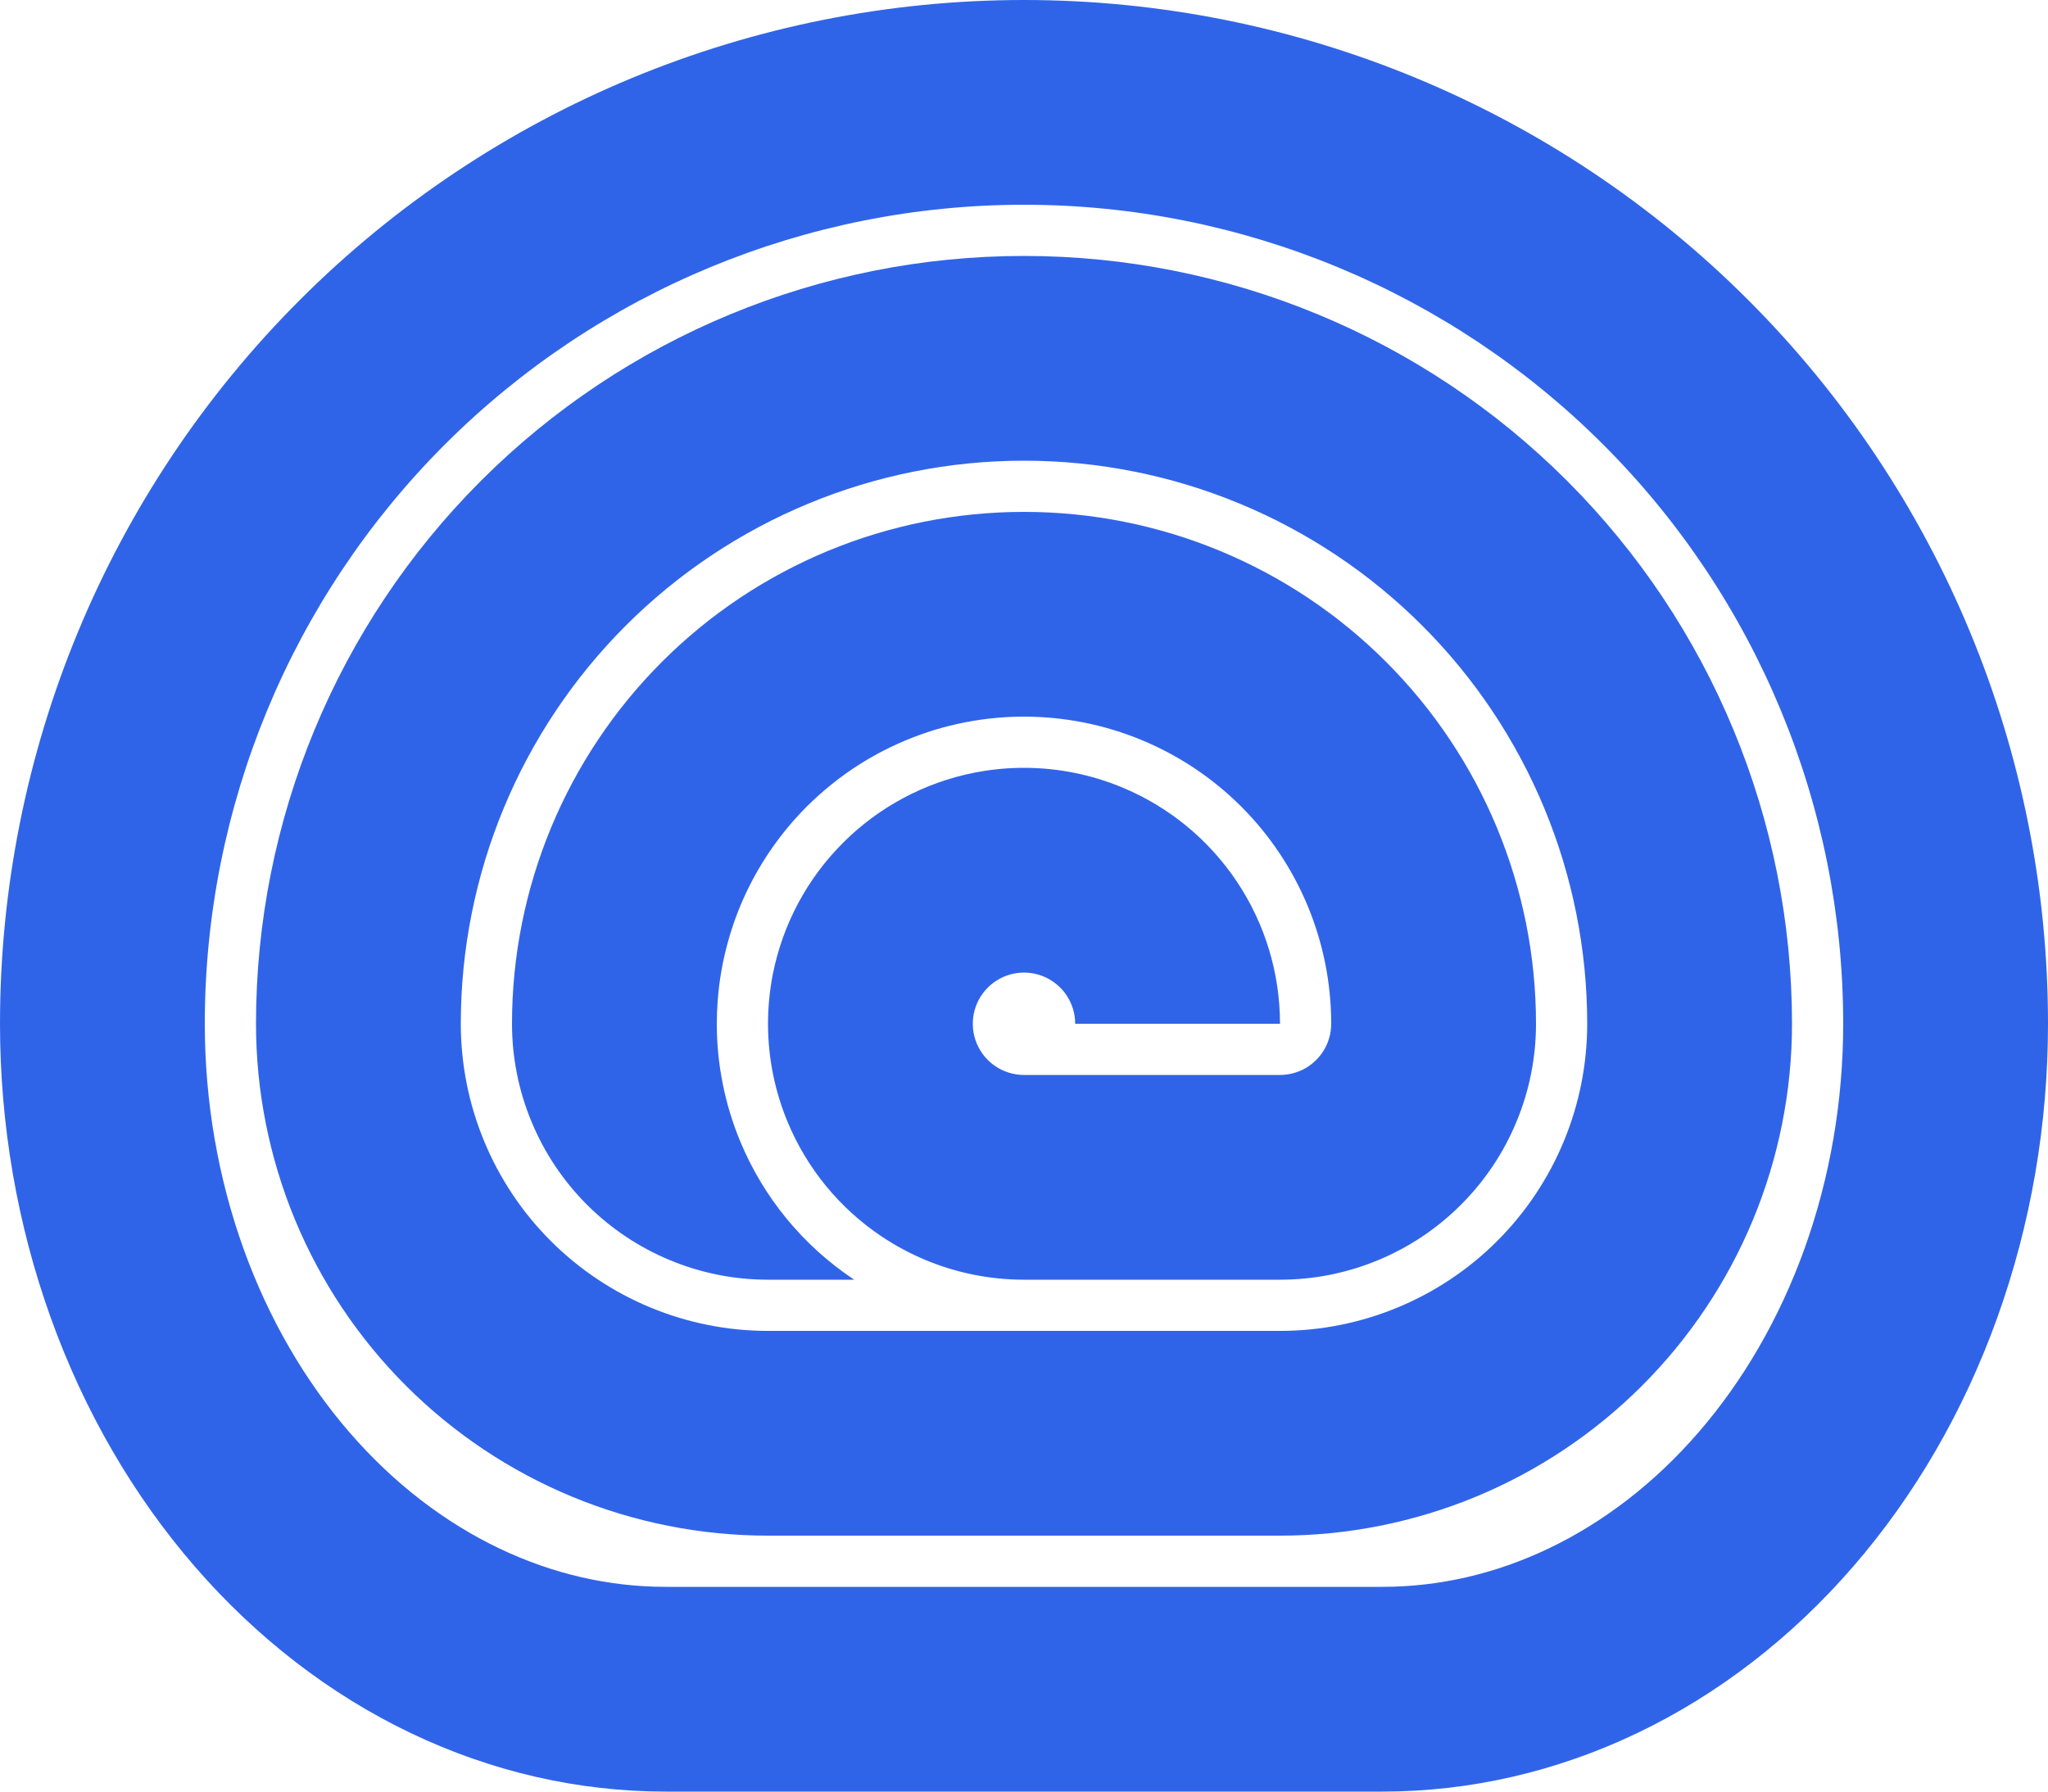
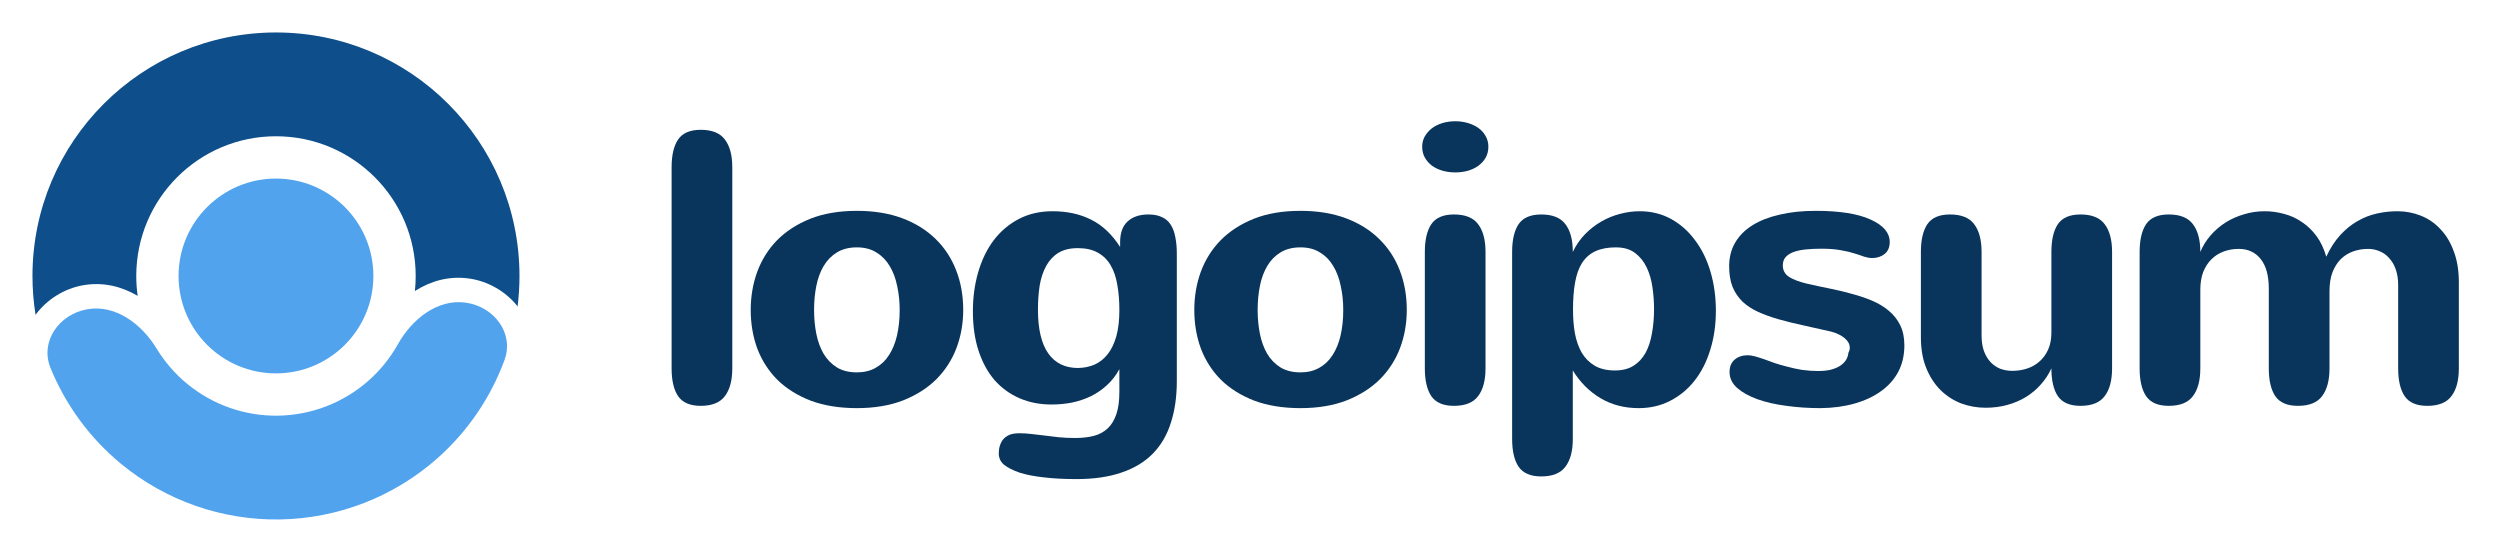
- <svg xmlns="http://www.w3.org/2000/svg" id="logo-83" width="40" height="35" viewBox="0 0 40 35" fill="none">
-   <path class="ccustom" fill-rule="evenodd" clip-rule="evenodd" d="M25 30C26.313 30 27.614 29.741 28.827 29.239C30.04 28.736 31.142 28 32.071 27.071C33 26.142 33.736 25.04 34.239 23.827C34.741 22.614 35 21.313 35 20C35 16.022 33.42 12.206 30.607 9.393C27.794 6.58 23.978 5 20 5C16.022 5 12.206 6.58 9.393 9.393C6.58 12.206 5 16.022 5 20C5 21.313 5.259 22.614 5.761 23.827C6.264 25.04 7 26.142 7.929 27.071C8.858 28 9.96 28.736 11.173 29.239C12.386 29.741 13.687 30 15 30H25ZM20 9C17.083 9 14.285 10.159 12.222 12.222C10.159 14.285 9 17.083 9 20C9 20.788 9.155 21.568 9.457 22.296C9.758 23.024 10.2 23.686 10.757 24.243C11.315 24.8 11.976 25.242 12.704 25.543C13.432 25.845 14.212 26 15 26H25C25.788 26 26.568 25.845 27.296 25.543C28.024 25.242 28.686 24.8 29.243 24.243C29.8 23.686 30.242 23.024 30.543 22.296C30.845 21.568 31 20.788 31 20C31 17.083 29.841 14.285 27.778 12.222C25.715 10.159 22.917 9 20 9Z" fill="#3064E8" />
-   <path class="ccustom" fill-rule="evenodd" clip-rule="evenodd" d="M13 35C11.293 35 9.602 34.612 8.025 33.858C6.448 33.104 5.015 32 3.808 30.607C2.6 29.214 1.643 27.56 0.99 25.74C0.336 23.92 0 21.97 0 20C0 14.696 2.107 9.609 5.858 5.858C9.609 2.107 14.696 0 20 0C25.304 0 30.391 2.107 34.142 5.858C37.893 9.609 40 14.696 40 20C40 21.97 39.664 23.92 39.01 25.74C38.357 27.56 37.4 29.214 36.192 30.607C34.985 32 33.552 33.104 31.975 33.858C30.398 34.612 28.707 35 27 35H13ZM8.686 8.686C11.687 5.686 15.757 4 20 4C24.244 4 28.313 5.686 31.314 8.686C34.314 11.687 36 15.757 36 20C36 21.518 35.74 23.011 35.246 24.389C34.751 25.767 34.038 26.985 33.17 27.987C32.303 28.987 31.305 29.745 30.25 30.249C29.198 30.752 28.096 31 27 31H13C11.904 31 10.802 30.752 9.75 30.249C8.695 29.745 7.697 28.987 6.83 27.987C5.962 26.985 5.249 25.767 4.754 24.389C4.26 23.011 4 21.518 4 20C4 15.757 5.686 11.687 8.686 8.686Z" fill="#3064E8" />
-   <path class="ccustom" d="M25 25H19.996C19.66 25 19.326 24.965 19 24.899C18.368 24.77 17.764 24.519 17.222 24.157C16.4 23.608 15.759 22.827 15.381 21.913C15.258 21.617 15.165 21.311 15.101 21C14.969 20.352 14.966 19.68 15.096 19.024C15.289 18.055 15.765 17.164 16.465 16.465C17.164 15.765 18.055 15.289 19.024 15.096C19.055 15.09 19.085 15.084 19.116 15.079C19.409 15.026 19.705 15 20 15C20.654 15 21.304 15.128 21.913 15.381C22.827 15.759 23.608 16.4 24.157 17.222C24.707 18.044 25 19.011 25 20H21C21 19.802 20.941 19.609 20.831 19.444C20.722 19.28 20.565 19.152 20.383 19.076C20.2 19 19.999 18.981 19.805 19.019C19.611 19.058 19.433 19.153 19.293 19.293C19.153 19.433 19.058 19.611 19.019 19.805C18.981 19.999 19 20.2 19.076 20.383C19.152 20.565 19.28 20.722 19.444 20.831C19.609 20.941 19.802 21 20 21H25C25.131 21 25.261 20.974 25.383 20.924C25.504 20.874 25.614 20.8 25.707 20.707C25.8 20.614 25.874 20.504 25.924 20.383C25.974 20.261 26 20.131 26 20C26 18.409 25.368 16.883 24.243 15.757C23.117 14.632 21.591 14 20 14C19.827 14 19.656 14.007 19.485 14.022C19.066 14.058 18.654 14.138 18.255 14.259C17.863 14.379 17.484 14.538 17.124 14.734C16.712 14.959 16.326 15.233 15.973 15.552C15.9 15.619 15.828 15.687 15.757 15.757C15.265 16.25 14.867 16.819 14.575 17.436C14.429 17.745 14.31 18.066 14.219 18.396C14.114 18.772 14.046 19.16 14.017 19.554C14.006 19.702 14 19.851 14 20C14 20.784 14.154 21.565 14.457 22.296C14.911 23.392 15.68 24.329 16.667 24.989C16.672 24.993 16.678 24.996 16.683 25H15C14.343 25 13.693 24.871 13.087 24.619C12.48 24.368 11.929 24 11.464 23.535C11 23.071 10.632 22.52 10.381 21.913C10.129 21.307 10 20.657 10 20C10 17.348 11.054 14.804 12.929 12.929C14.804 11.054 17.348 10 20 10C22.652 10 25.196 11.054 27.071 12.929C28.946 14.804 30 17.348 30 20C30 20.657 29.871 21.307 29.619 21.913C29.368 22.52 29 23.071 28.535 23.535C28.071 24 27.52 24.368 26.913 24.619C26.307 24.871 25.657 25 25 25Z" fill="#3064E8" />
+ <svg xmlns="http://www.w3.org/2000/svg" id="logo-27" width="154" height="34" viewBox="0 0 154 34" fill="none">
+   <path d="M45.109 22.691C45.109 23.434 44.957 24.004 44.652 24.402C44.355 24.801 43.859 25 43.164 25C42.508 25 42.043 24.801 41.77 24.402C41.504 24.004 41.371 23.434 41.371 22.691V10.305C41.371 9.562 41.504 8.992 41.77 8.594C42.043 8.195 42.508 7.996 43.164 7.996C43.859 7.996 44.355 8.195 44.652 8.594C44.957 8.992 45.109 9.562 45.109 10.305V22.691Z" class="cneutral" fill="#09355D" />
+   <path d="M46.244 19.094C46.244 18.266 46.377 17.484 46.643 16.75C46.916 16.008 47.322 15.359 47.861 14.805C48.408 14.25 49.088 13.809 49.901 13.48C50.721 13.152 51.682 12.988 52.783 12.988C53.838 12.988 54.772 13.141 55.584 13.445C56.397 13.75 57.08 14.176 57.635 14.723C58.19 15.262 58.611 15.906 58.901 16.656C59.19 17.398 59.334 18.211 59.334 19.094C59.334 19.914 59.197 20.691 58.924 21.426C58.651 22.152 58.24 22.793 57.693 23.348C57.147 23.895 56.463 24.332 55.643 24.66C54.822 24.98 53.869 25.141 52.783 25.141C51.713 25.141 50.768 24.988 49.947 24.684C49.135 24.371 48.451 23.945 47.897 23.406C47.35 22.859 46.936 22.219 46.654 21.484C46.381 20.742 46.244 19.945 46.244 19.094ZM50.147 19.094C50.147 19.609 50.193 20.102 50.287 20.57C50.381 21.031 50.529 21.438 50.733 21.789C50.943 22.141 51.217 22.422 51.553 22.633C51.889 22.836 52.299 22.938 52.783 22.938C53.229 22.938 53.615 22.844 53.943 22.656C54.279 22.469 54.553 22.207 54.764 21.871C54.983 21.535 55.147 21.133 55.256 20.664C55.365 20.188 55.42 19.664 55.42 19.094C55.42 18.578 55.369 18.09 55.268 17.629C55.174 17.16 55.022 16.75 54.811 16.398C54.6 16.039 54.326 15.758 53.99 15.555C53.662 15.344 53.26 15.238 52.783 15.238C52.307 15.238 51.901 15.34 51.565 15.543C51.229 15.746 50.955 16.023 50.744 16.375C50.533 16.727 50.381 17.137 50.287 17.605C50.193 18.074 50.147 18.57 50.147 19.094Z" class="cneutral" fill="#09355D" />
+   <path d="M68.953 22.738C68.742 23.129 68.484 23.461 68.18 23.734C67.883 24.008 67.551 24.234 67.184 24.414C66.824 24.586 66.438 24.715 66.024 24.801C65.617 24.879 65.199 24.918 64.77 24.918C64.051 24.918 63.395 24.789 62.801 24.531C62.207 24.273 61.696 23.902 61.266 23.418C60.844 22.926 60.516 22.324 60.281 21.613C60.047 20.902 59.93 20.09 59.93 19.176C59.93 18.316 60.039 17.512 60.258 16.762C60.477 16.012 60.793 15.359 61.207 14.805C61.629 14.25 62.145 13.812 62.754 13.492C63.363 13.172 64.059 13.012 64.84 13.012C65.731 13.012 66.52 13.184 67.207 13.527C67.903 13.871 68.5 14.434 69 15.215V14.91C69 14.348 69.153 13.926 69.457 13.645C69.77 13.355 70.199 13.211 70.746 13.211C71.074 13.211 71.352 13.266 71.578 13.375C71.805 13.477 71.984 13.633 72.117 13.844C72.25 14.047 72.344 14.301 72.399 14.605C72.461 14.902 72.492 15.242 72.492 15.625V23.477C72.492 24.43 72.371 25.281 72.129 26.031C71.895 26.781 71.528 27.414 71.028 27.93C70.528 28.445 69.887 28.836 69.106 29.102C68.324 29.375 67.395 29.512 66.317 29.512C65.559 29.512 64.887 29.477 64.301 29.406C63.723 29.344 63.223 29.246 62.801 29.113C62.379 28.965 62.059 28.801 61.84 28.621C61.629 28.441 61.524 28.207 61.524 27.918C61.524 27.754 61.547 27.598 61.594 27.449C61.641 27.301 61.711 27.168 61.805 27.051C61.906 26.941 62.035 26.852 62.192 26.781C62.356 26.719 62.555 26.688 62.789 26.688C63.039 26.688 63.289 26.703 63.539 26.734C63.797 26.766 64.063 26.797 64.336 26.828C64.617 26.867 64.91 26.902 65.215 26.934C65.528 26.965 65.863 26.98 66.223 26.98C66.653 26.98 67.035 26.938 67.371 26.852C67.707 26.766 67.992 26.613 68.227 26.395C68.461 26.176 68.641 25.883 68.766 25.516C68.891 25.156 68.953 24.695 68.953 24.133V22.738ZM68.953 19.094C68.953 18.523 68.91 18.004 68.824 17.535C68.746 17.066 68.609 16.668 68.414 16.34C68.219 16.004 67.957 15.746 67.629 15.566C67.301 15.379 66.891 15.285 66.399 15.285C65.914 15.285 65.512 15.383 65.192 15.578C64.879 15.773 64.629 16.043 64.442 16.387C64.254 16.73 64.121 17.133 64.043 17.594C63.973 18.055 63.938 18.547 63.938 19.07C63.938 20.266 64.149 21.164 64.57 21.766C64.992 22.367 65.606 22.668 66.41 22.668C66.785 22.66 67.125 22.59 67.43 22.457C67.742 22.316 68.012 22.102 68.238 21.812C68.465 21.523 68.641 21.156 68.766 20.711C68.891 20.266 68.953 19.727 68.953 19.094Z" class="cneutral" fill="#09355D" />
+   <path d="M73.569 19.094C73.569 18.266 73.701 17.484 73.967 16.75C74.24 16.008 74.647 15.359 75.186 14.805C75.733 14.25 76.412 13.809 77.225 13.48C78.045 13.152 79.006 12.988 80.108 12.988C81.162 12.988 82.096 13.141 82.908 13.445C83.721 13.75 84.404 14.176 84.959 14.723C85.514 15.262 85.936 15.906 86.225 16.656C86.514 17.398 86.658 18.211 86.658 19.094C86.658 19.914 86.522 20.691 86.248 21.426C85.975 22.152 85.565 22.793 85.018 23.348C84.471 23.895 83.787 24.332 82.967 24.66C82.147 24.98 81.194 25.141 80.108 25.141C79.037 25.141 78.092 24.988 77.272 24.684C76.459 24.371 75.776 23.945 75.221 23.406C74.674 22.859 74.26 22.219 73.979 21.484C73.705 20.742 73.569 19.945 73.569 19.094ZM77.471 19.094C77.471 19.609 77.518 20.102 77.612 20.57C77.705 21.031 77.854 21.438 78.057 21.789C78.268 22.141 78.541 22.422 78.877 22.633C79.213 22.836 79.623 22.938 80.108 22.938C80.553 22.938 80.94 22.844 81.268 22.656C81.604 22.469 81.877 22.207 82.088 21.871C82.307 21.535 82.471 21.133 82.58 20.664C82.69 20.188 82.744 19.664 82.744 19.094C82.744 18.578 82.694 18.09 82.592 17.629C82.498 17.16 82.346 16.75 82.135 16.398C81.924 16.039 81.651 15.758 81.315 15.555C80.987 15.344 80.584 15.238 80.108 15.238C79.631 15.238 79.225 15.34 78.889 15.543C78.553 15.746 78.279 16.023 78.069 16.375C77.858 16.727 77.705 17.137 77.612 17.605C77.518 18.074 77.471 18.57 77.471 19.094Z" class="cneutral" fill="#09355D" />
+   <path d="M91.684 9.039C91.684 9.297 91.625 9.527 91.508 9.73C91.391 9.926 91.239 10.09 91.051 10.223C90.864 10.355 90.645 10.457 90.395 10.527C90.153 10.59 89.903 10.621 89.645 10.621C89.371 10.621 89.11 10.586 88.86 10.516C88.618 10.445 88.403 10.344 88.215 10.211C88.028 10.07 87.879 9.902 87.77 9.707C87.66 9.512 87.606 9.289 87.606 9.039C87.606 8.812 87.657 8.605 87.758 8.418C87.868 8.223 88.012 8.055 88.192 7.914C88.371 7.773 88.586 7.664 88.836 7.586C89.086 7.508 89.36 7.469 89.657 7.469C89.914 7.469 90.164 7.504 90.407 7.574C90.657 7.645 90.875 7.746 91.063 7.879C91.25 8.012 91.399 8.176 91.508 8.371C91.625 8.566 91.684 8.789 91.684 9.039ZM91.508 22.691C91.508 23.434 91.356 24.004 91.051 24.402C90.754 24.801 90.258 25 89.563 25C88.907 25 88.442 24.801 88.168 24.402C87.903 24.004 87.77 23.434 87.77 22.691V15.52C87.77 14.777 87.903 14.207 88.168 13.809C88.442 13.41 88.907 13.211 89.563 13.211C90.258 13.211 90.754 13.41 91.051 13.809C91.356 14.207 91.508 14.777 91.508 15.52V22.691Z" class="cneutral" fill="#09355D" />
+   <path d="M96.897 19.07C96.897 19.594 96.936 20.082 97.014 20.535C97.1 20.988 97.241 21.387 97.436 21.73C97.639 22.066 97.905 22.332 98.233 22.527C98.569 22.723 98.983 22.82 99.475 22.82C99.928 22.82 100.307 22.727 100.612 22.539C100.924 22.344 101.174 22.078 101.362 21.742C101.549 21.398 101.682 20.996 101.76 20.535C101.846 20.074 101.889 19.574 101.889 19.035C101.889 18.605 101.858 18.168 101.795 17.723C101.733 17.27 101.616 16.859 101.444 16.492C101.272 16.125 101.034 15.824 100.729 15.59C100.424 15.355 100.026 15.238 99.534 15.238C99.041 15.238 98.623 15.316 98.28 15.473C97.944 15.629 97.67 15.867 97.459 16.188C97.256 16.508 97.112 16.91 97.026 17.395C96.94 17.871 96.897 18.43 96.897 19.07ZM96.885 15.52C97.081 15.105 97.331 14.742 97.635 14.43C97.94 14.117 98.276 13.855 98.643 13.645C99.01 13.434 99.393 13.277 99.791 13.176C100.198 13.066 100.6 13.012 100.998 13.012C101.717 13.012 102.366 13.172 102.944 13.492C103.522 13.812 104.014 14.25 104.42 14.805C104.834 15.352 105.151 16 105.37 16.75C105.588 17.492 105.698 18.289 105.698 19.141C105.698 20.023 105.58 20.832 105.346 21.566C105.12 22.301 104.795 22.934 104.373 23.465C103.959 23.988 103.459 24.398 102.873 24.695C102.295 24.992 101.651 25.141 100.94 25.141C100.065 25.141 99.284 24.938 98.596 24.531C97.909 24.125 97.338 23.555 96.885 22.82V27.039C96.885 27.781 96.733 28.352 96.428 28.75C96.131 29.148 95.635 29.348 94.94 29.348C94.284 29.348 93.819 29.148 93.545 28.75C93.28 28.352 93.147 27.781 93.147 27.039V15.52C93.147 14.777 93.28 14.207 93.545 13.809C93.819 13.41 94.284 13.211 94.94 13.211C95.635 13.211 96.131 13.41 96.428 13.809C96.733 14.207 96.885 14.777 96.885 15.52Z" class="cneutral" fill="#09355D" />
+   <path d="M109.821 16.352C109.821 16.656 109.954 16.895 110.219 17.066C110.485 17.23 110.852 17.367 111.321 17.477C111.766 17.578 112.223 17.676 112.692 17.77C113.161 17.863 113.618 17.973 114.063 18.098C114.508 18.215 114.926 18.355 115.317 18.52C115.707 18.684 116.051 18.891 116.348 19.141C116.645 19.383 116.879 19.68 117.051 20.031C117.223 20.375 117.309 20.789 117.309 21.273C117.309 21.883 117.184 22.426 116.934 22.902C116.684 23.371 116.329 23.77 115.868 24.098C115.415 24.426 114.872 24.68 114.239 24.859C113.606 25.039 112.907 25.133 112.141 25.141C111.415 25.141 110.715 25.094 110.043 25C109.372 24.914 108.774 24.777 108.25 24.59C107.735 24.402 107.321 24.172 107.008 23.898C106.696 23.617 106.54 23.289 106.54 22.914C106.54 22.586 106.645 22.332 106.856 22.152C107.067 21.973 107.336 21.883 107.665 21.883C107.79 21.883 107.938 21.906 108.11 21.953C108.282 22 108.469 22.059 108.672 22.129C108.875 22.199 109.09 22.277 109.317 22.363C109.551 22.441 109.793 22.512 110.043 22.574C110.356 22.66 110.676 22.73 111.004 22.785C111.34 22.832 111.684 22.855 112.036 22.855C112.254 22.855 112.469 22.836 112.68 22.797C112.891 22.75 113.079 22.684 113.243 22.598C113.415 22.504 113.555 22.387 113.665 22.246C113.774 22.105 113.84 21.934 113.864 21.73C113.887 21.684 113.907 21.637 113.922 21.59C113.938 21.543 113.946 21.488 113.946 21.426C113.946 21.207 113.844 21.012 113.641 20.84C113.446 20.668 113.168 20.531 112.809 20.43C112.207 20.289 111.633 20.16 111.086 20.043C110.54 19.926 110.032 19.801 109.563 19.668C109.102 19.535 108.68 19.383 108.297 19.211C107.922 19.039 107.602 18.828 107.336 18.578C107.079 18.328 106.875 18.027 106.727 17.676C106.586 17.324 106.516 16.898 106.516 16.398C106.516 15.859 106.637 15.379 106.879 14.957C107.129 14.527 107.485 14.168 107.946 13.879C108.407 13.59 108.965 13.371 109.622 13.223C110.278 13.066 111.02 12.988 111.848 12.988C113.332 12.988 114.461 13.168 115.235 13.527C116.016 13.879 116.407 14.34 116.407 14.91C116.407 15.23 116.301 15.477 116.09 15.648C115.879 15.812 115.625 15.895 115.329 15.895C115.172 15.895 115.008 15.867 114.836 15.812C114.672 15.75 114.473 15.684 114.239 15.613C114.004 15.535 113.723 15.469 113.395 15.414C113.075 15.352 112.676 15.32 112.2 15.32C111.84 15.32 111.512 15.336 111.215 15.367C110.926 15.398 110.676 15.453 110.465 15.531C110.262 15.609 110.102 15.715 109.985 15.848C109.875 15.98 109.821 16.148 109.821 16.352Z" class="cneutral" fill="#09355D" />
+   <path d="M122.065 20.652C122.065 21.02 122.112 21.34 122.206 21.613C122.307 21.887 122.444 22.117 122.616 22.305C122.788 22.484 122.987 22.621 123.213 22.715C123.448 22.801 123.698 22.844 123.963 22.844C124.276 22.844 124.577 22.797 124.866 22.703C125.155 22.609 125.409 22.465 125.628 22.27C125.854 22.074 126.034 21.828 126.167 21.531C126.299 21.234 126.366 20.887 126.366 20.488V15.52C126.366 14.777 126.499 14.207 126.764 13.809C127.038 13.41 127.503 13.211 128.159 13.211C128.854 13.211 129.35 13.41 129.647 13.809C129.952 14.207 130.104 14.777 130.104 15.52V22.691C130.104 23.434 129.952 24.004 129.647 24.402C129.35 24.801 128.854 25 128.159 25C127.503 25 127.038 24.801 126.764 24.402C126.499 24.004 126.366 23.434 126.366 22.691C126.202 23.051 125.987 23.379 125.721 23.676C125.463 23.973 125.159 24.23 124.807 24.449C124.463 24.66 124.081 24.824 123.659 24.941C123.245 25.059 122.795 25.117 122.311 25.117C121.788 25.117 121.284 25.027 120.799 24.848C120.323 24.66 119.901 24.387 119.534 24.027C119.167 23.66 118.874 23.207 118.655 22.668C118.436 22.129 118.327 21.5 118.327 20.781V15.52C118.327 14.777 118.46 14.207 118.725 13.809C118.999 13.41 119.463 13.211 120.12 13.211C120.815 13.211 121.311 13.41 121.608 13.809C121.913 14.207 122.065 14.777 122.065 15.52V20.652Z" class="cneutral" fill="#09355D" />
+   <path d="M131.801 15.52C131.801 14.777 131.934 14.207 132.2 13.809C132.473 13.41 132.938 13.211 133.594 13.211C134.29 13.211 134.786 13.41 135.083 13.809C135.387 14.207 135.54 14.777 135.54 15.52C135.696 15.145 135.907 14.805 136.173 14.5C136.446 14.188 136.755 13.922 137.098 13.703C137.45 13.484 137.829 13.316 138.235 13.199C138.641 13.074 139.063 13.012 139.501 13.012C139.907 13.012 140.305 13.066 140.696 13.176C141.094 13.277 141.462 13.445 141.798 13.68C142.141 13.906 142.442 14.195 142.7 14.547C142.958 14.898 143.157 15.32 143.298 15.812C143.54 15.289 143.825 14.848 144.153 14.488C144.481 14.129 144.837 13.84 145.219 13.621C145.602 13.402 146.001 13.246 146.415 13.152C146.837 13.059 147.258 13.012 147.68 13.012C148.18 13.012 148.657 13.102 149.11 13.281C149.571 13.461 149.973 13.734 150.317 14.102C150.669 14.461 150.946 14.918 151.149 15.473C151.36 16.02 151.465 16.66 151.465 17.395V22.691C151.465 23.434 151.313 24.004 151.008 24.402C150.712 24.801 150.215 25 149.52 25C148.864 25 148.399 24.801 148.126 24.402C147.86 24.004 147.727 23.434 147.727 22.691V17.559C147.727 17.207 147.68 16.895 147.587 16.621C147.493 16.34 147.36 16.105 147.188 15.918C147.024 15.723 146.829 15.578 146.602 15.484C146.376 15.383 146.133 15.332 145.876 15.332C145.555 15.332 145.251 15.383 144.962 15.484C144.673 15.586 144.419 15.742 144.2 15.953C143.989 16.164 143.817 16.434 143.684 16.762C143.559 17.09 143.497 17.484 143.497 17.945V22.691C143.497 23.434 143.344 24.004 143.04 24.402C142.743 24.801 142.247 25 141.551 25C140.895 25 140.43 24.801 140.157 24.402C139.891 24.004 139.758 23.434 139.758 22.691V17.781C139.758 16.977 139.59 16.367 139.255 15.953C138.926 15.539 138.477 15.332 137.907 15.332C137.571 15.332 137.258 15.387 136.969 15.496C136.68 15.605 136.43 15.766 136.219 15.977C136.008 16.188 135.84 16.449 135.715 16.762C135.598 17.074 135.54 17.434 135.54 17.84V22.691C135.54 23.434 135.387 24.004 135.083 24.402C134.786 24.801 134.29 25 133.594 25C132.938 25 132.473 24.801 132.2 24.402C131.934 24.004 131.801 23.434 131.801 22.691V15.52Z" class="cneutral" fill="#09355D" />
+   <path d="M17 23C13.686 23 11 20.314 11 17C11 13.686 13.686 11 17 11C20.314 11 23 13.686 23 17C23 20.314 20.314 23 17 23Z" class="ccustom" fill="#51A3EE" />
+   <path d="M5.376 19.05C3.637 19.356 2.446 21.036 3.113 22.67C4.045 24.952 5.532 26.986 7.459 28.574C10.215 30.846 13.691 32.06 17.262 31.998C20.833 31.935 24.264 30.601 26.939 28.234C28.81 26.579 30.225 24.495 31.076 22.182C31.686 20.525 30.437 18.888 28.688 18.643C26.94 18.397 25.37 19.67 24.507 21.21C24.038 22.044 23.431 22.802 22.703 23.446C21.168 24.804 19.199 25.569 17.15 25.605C15.101 25.641 13.107 24.944 11.526 23.641C10.776 23.023 10.142 22.287 9.645 21.469C8.728 19.96 7.115 18.743 5.376 19.05Z" class="ccustom" fill="#51A3EE" />
+   <path d="M31.884 18.875C31.961 18.26 32 17.635 32 17C32 8.716 25.284 2 17 2C8.716 2 2 8.716 2 17C2 17.815 2.065 18.614 2.19 19.394C2.879 18.451 3.954 17.777 5.116 17.572C6.372 17.351 7.515 17.656 8.48 18.225C8.423 17.825 8.394 17.416 8.394 17C8.394 12.247 12.247 8.394 17 8.394C21.753 8.394 25.606 12.247 25.606 17C25.606 17.313 25.59 17.623 25.557 17.928C26.502 17.324 27.633 16.98 28.897 17.157C30.065 17.321 31.163 17.956 31.884 18.875Z" class="ccompli1" fill="#0E4F8B" />
</svg>
